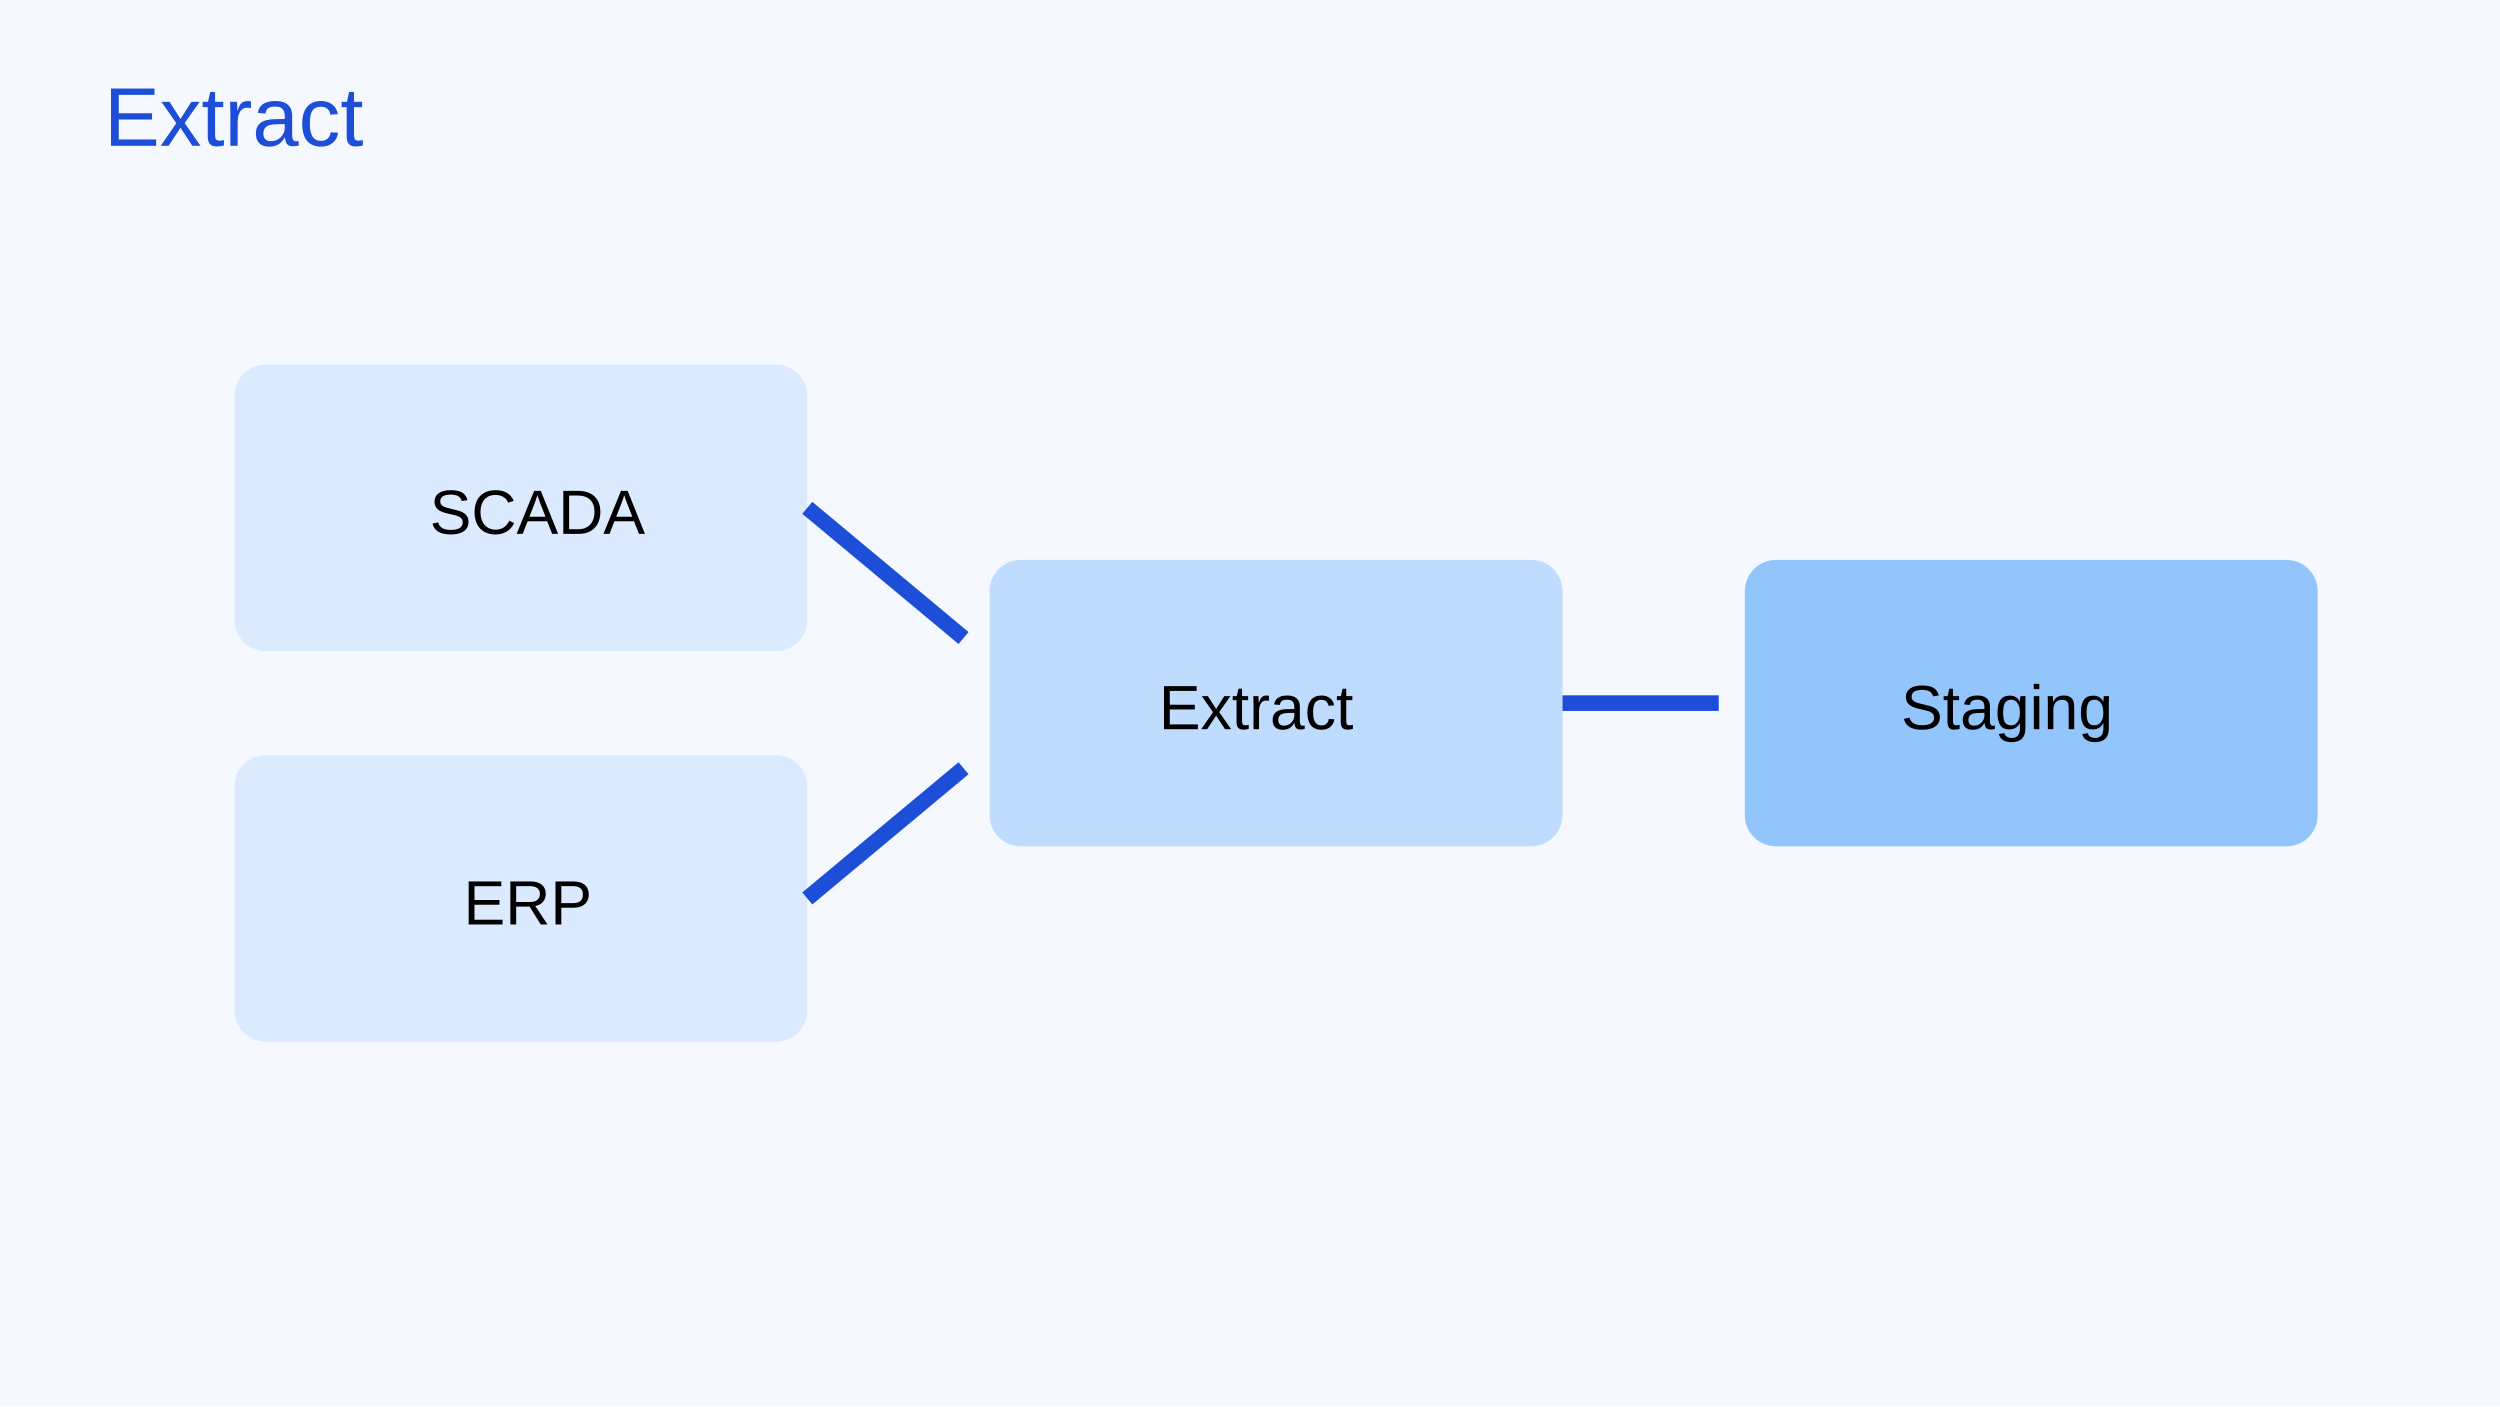
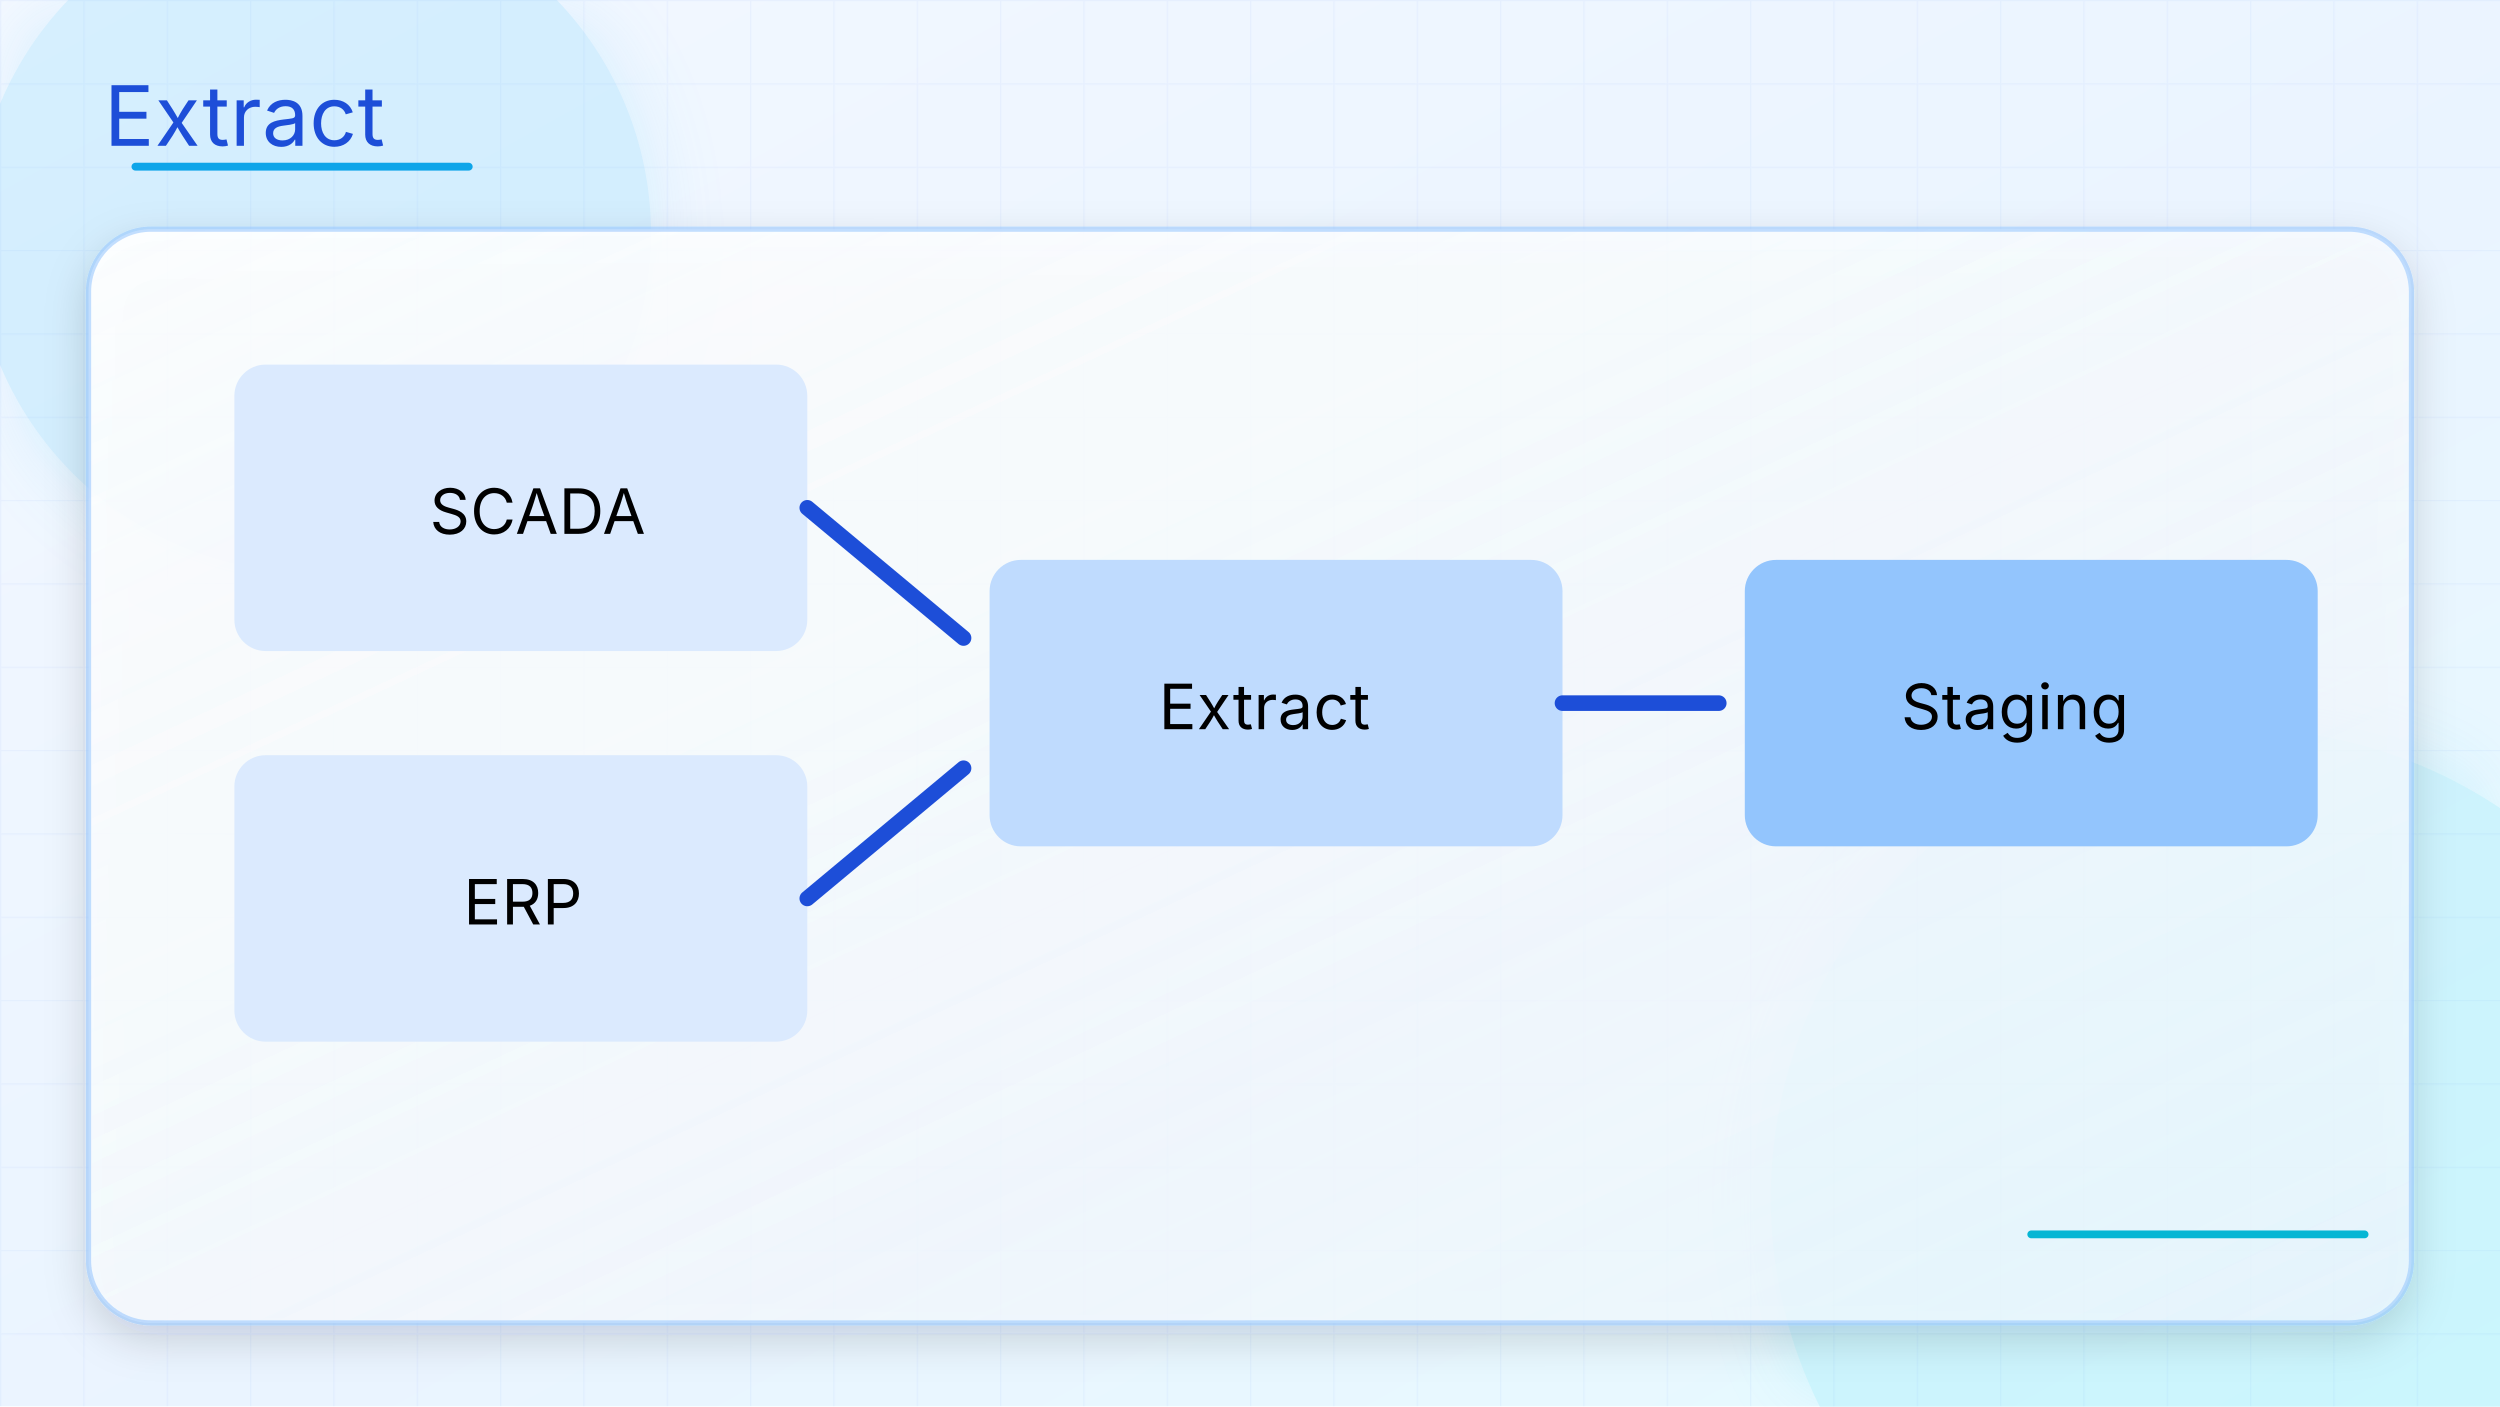
<svg xmlns="http://www.w3.org/2000/svg" width="960" height="540" viewBox="0 0 960 540">
-   <rect width="960" height="540" fill="#f5f9ff" />
-   <text x="40" y="56" font-family="Arial" font-size="32" fill="#1d4ed8">Extract</text>
+   <style>text{letter-spacing:.2px} line,polyline,path{stroke-linecap:round;stroke-linejoin:round}</style>
+   <defs>
+     <linearGradient id="fx-bg-gradient" x1="0" y1="0" x2="1" y2="1">
+       <stop offset="0%" stop-color="#f3f8ff" />
+       <stop offset="55%" stop-color="#eaf4ff" />
+       <stop offset="100%" stop-color="#e6fbff" />
+     </linearGradient>
+     <linearGradient id="fx-panel-gradient" x1="0" y1="0" x2="1" y2="1">
+       <stop offset="0%" stop-color="#ffffff" stop-opacity="0.92" />
+       <stop offset="100%" stop-color="#eff8ff" stop-opacity="0.76" />
+     </linearGradient>
+     <pattern id="fx-grid" width="32" height="32" patternUnits="userSpaceOnUse">
+       <path d="M32 0H0V32" fill="none" stroke="#3b82f6" stroke-opacity="0.12" stroke-width="1" />
+     </pattern>
+     <filter id="fx-shadow" x="-20%" y="-20%" width="140%" height="140%">
+       <feDropShadow dx="0" dy="6" stdDeviation="8" flood-color="#0f172a" flood-opacity="0.18" />
+     </filter>
+     <filter id="fx-glow" x="-50%" y="-50%" width="200%" height="200%">
+       <feGaussianBlur stdDeviation="14" result="blur" />
+       <feMerge>
+         <feMergeNode in="blur" />
+         <feMergeNode in="SourceGraphic" />
+       </feMerge>
+     </filter>
+   </defs>
+   <rect class="fx-bg" width="960" height="540" fill="url(#fx-bg-gradient)" />
+   <circle cx="120" cy="90" r="130" fill="#38bdf8" opacity="0.16" filter="url(#fx-glow)" />
+   <circle cx="860" cy="460" r="180" fill="#22d3ee" opacity="0.14" filter="url(#fx-glow)" />
+   <rect class="fx-overlay" width="960" height="540" fill="url(#fx-grid)" opacity="0.42" />
+   <rect class="fx-panel" x="34" y="88" width="892" height="420" rx="24" fill="url(#fx-panel-gradient)" stroke="#93c5fd" stroke-opacity="0.55" stroke-width="2" filter="url(#fx-shadow)" />
+   <path d="M52 64H180" stroke="#0ea5e9" stroke-width="3" stroke-linecap="round" />
+   <path d="M780 474H908" stroke="#06b6d4" stroke-width="3" stroke-linecap="round" />
+   <text x="40" y="56" font-family="Segoe UI, Inter, Arial, sans-serif" font-size="32" fill="#1d4ed8">Extract</text>
  <rect x="90" y="140" width="220" height="110" rx="12" fill="#dbeafe" />
-   <text x="165" y="205" font-family="Arial" font-size="24">SCADA</text>
+   <text x="165" y="205" font-family="Segoe UI, Inter, Arial, sans-serif" font-size="24">SCADA</text>
  <rect x="90" y="290" width="220" height="110" rx="12" fill="#dbeafe" />
-   <text x="178" y="355" font-family="Arial" font-size="24">ERP</text>
+   <text x="178" y="355" font-family="Segoe UI, Inter, Arial, sans-serif" font-size="24">ERP</text>
  <rect x="380" y="215" width="220" height="110" rx="12" fill="#bfdbfe" />
-   <text x="445" y="280" font-family="Arial" font-size="24">Extract</text>
+   <text x="445" y="280" font-family="Segoe UI, Inter, Arial, sans-serif" font-size="24">Extract</text>
  <rect x="670" y="215" width="220" height="110" rx="12" fill="#93c5fd" />
-   <text x="730" y="280" font-family="Arial" font-size="24">Staging</text>
+   <text x="730" y="280" font-family="Segoe UI, Inter, Arial, sans-serif" font-size="24">Staging</text>
  <path d="M310 195 L370 245" stroke="#1d4ed8" stroke-width="6" />
  <path d="M310 345 L370 295" stroke="#1d4ed8" stroke-width="6" />
  <path d="M600 270 L660 270" stroke="#1d4ed8" stroke-width="6" />
</svg>
